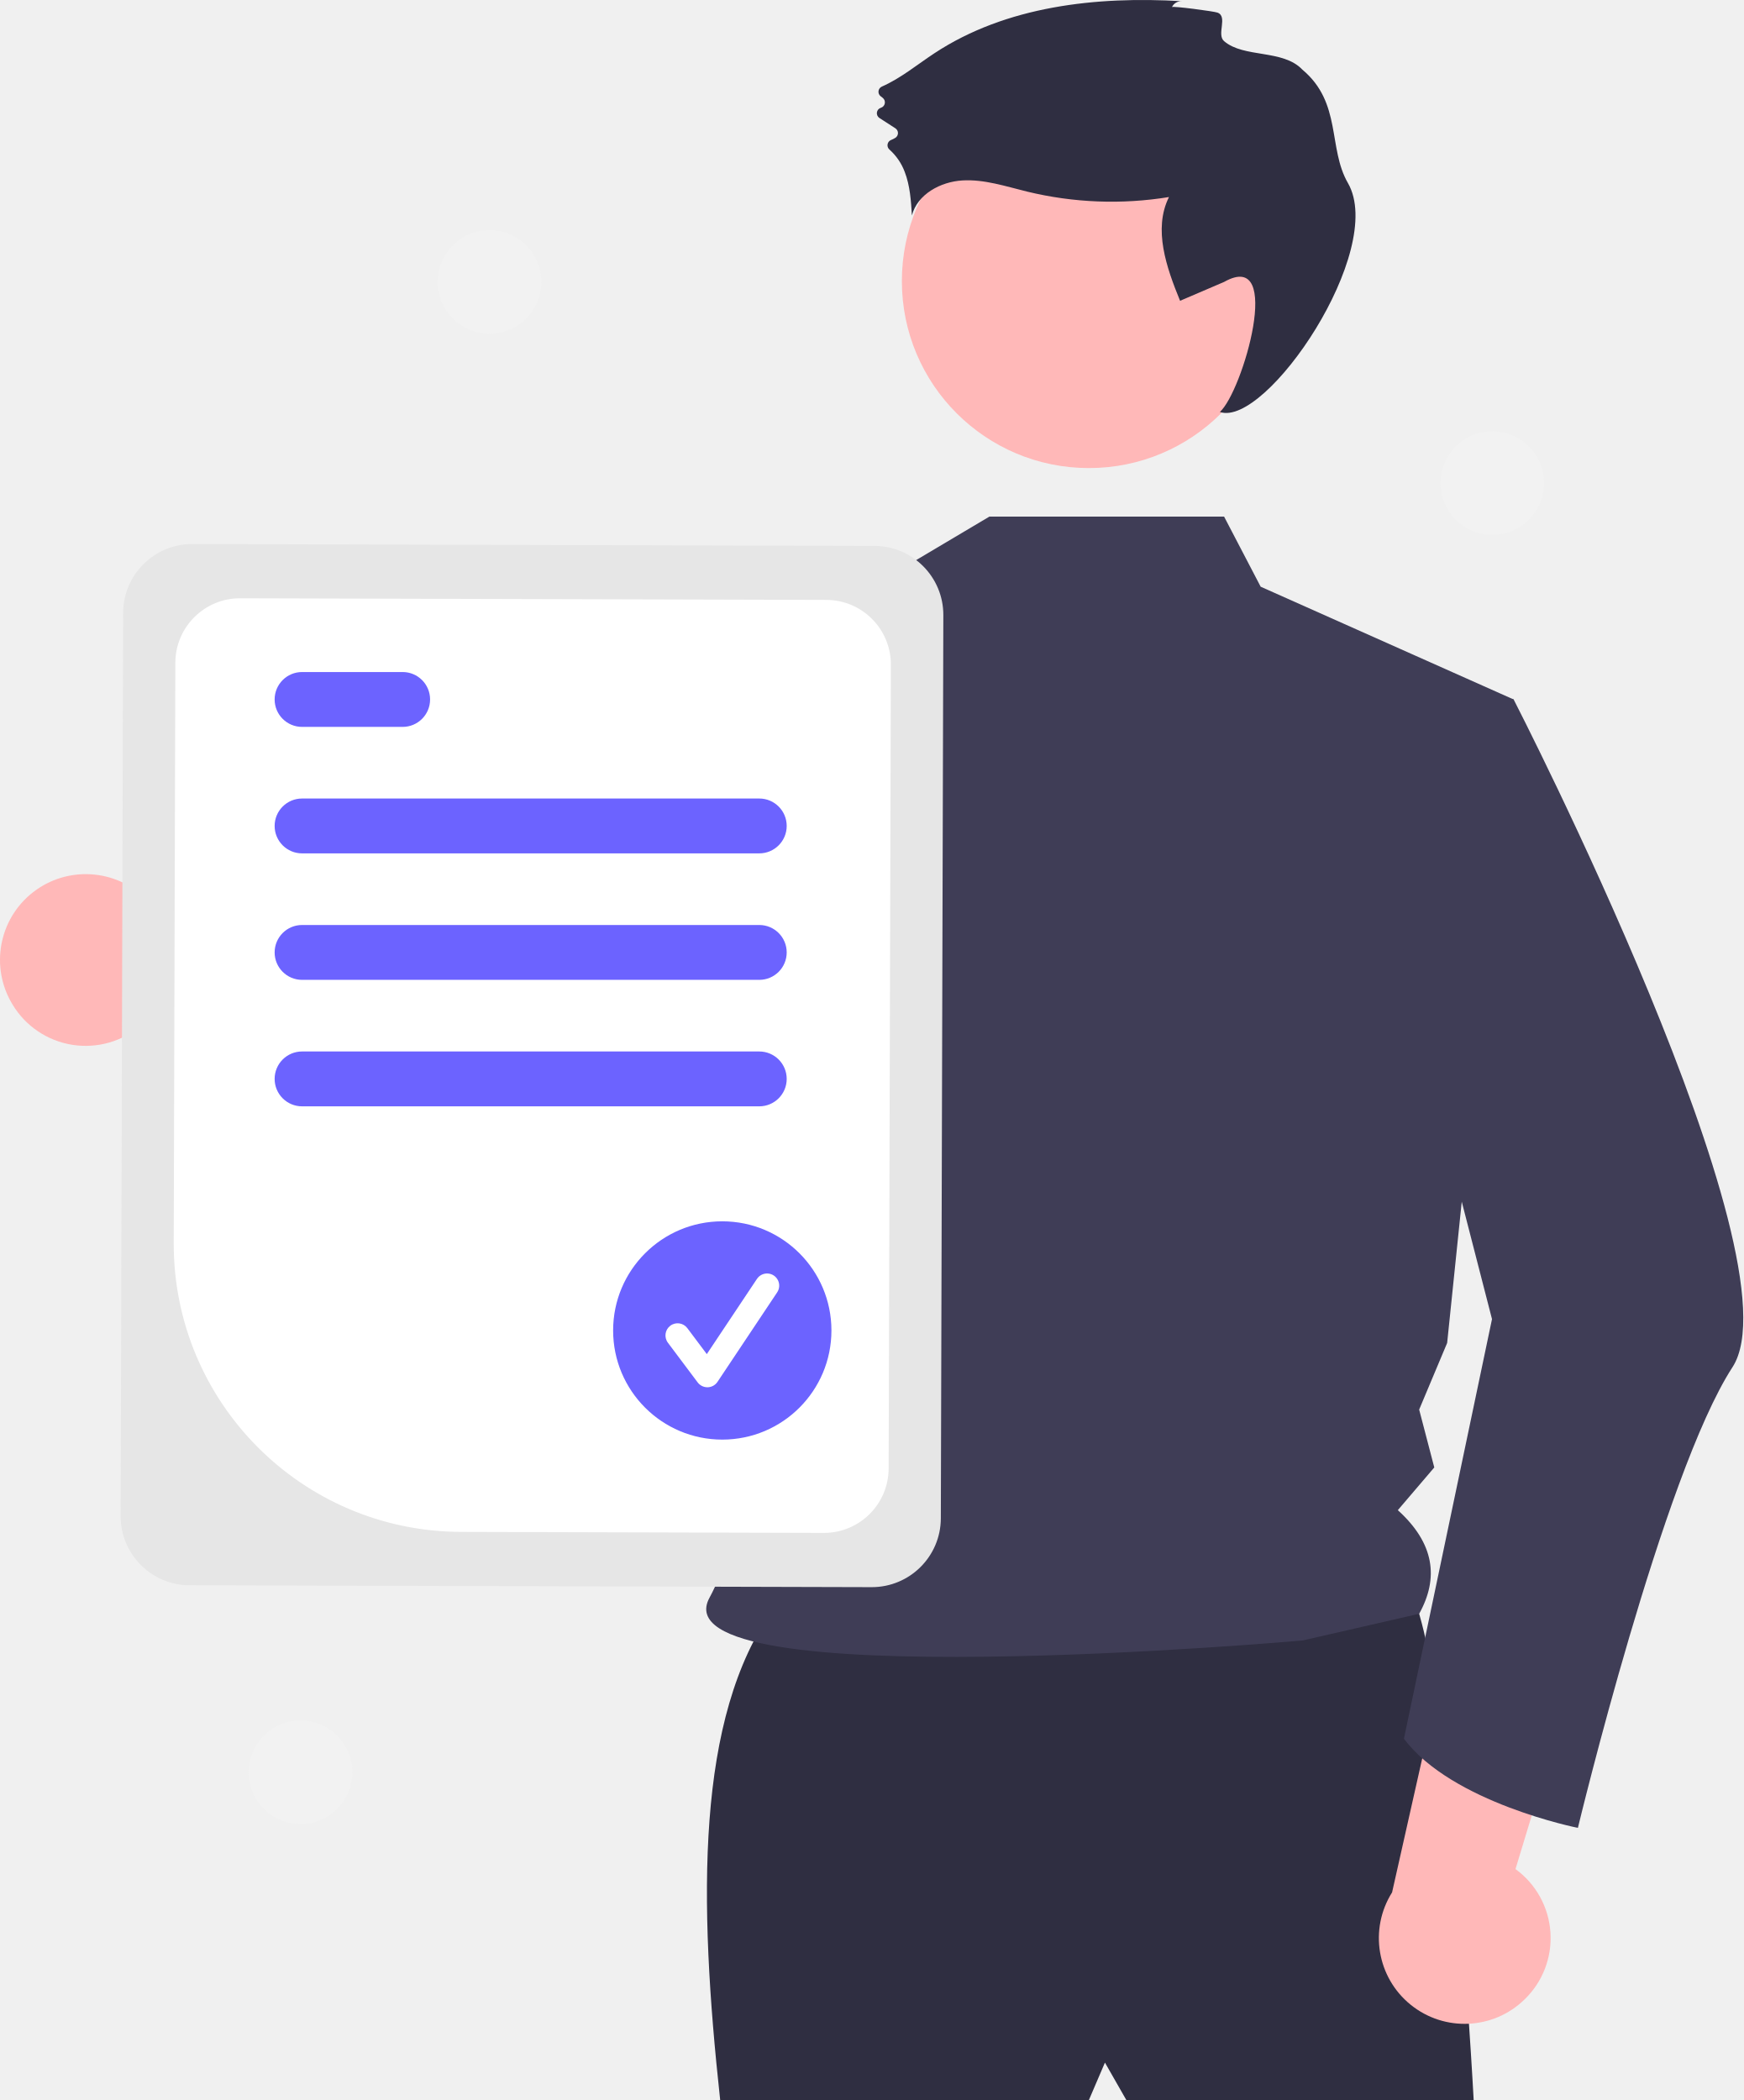
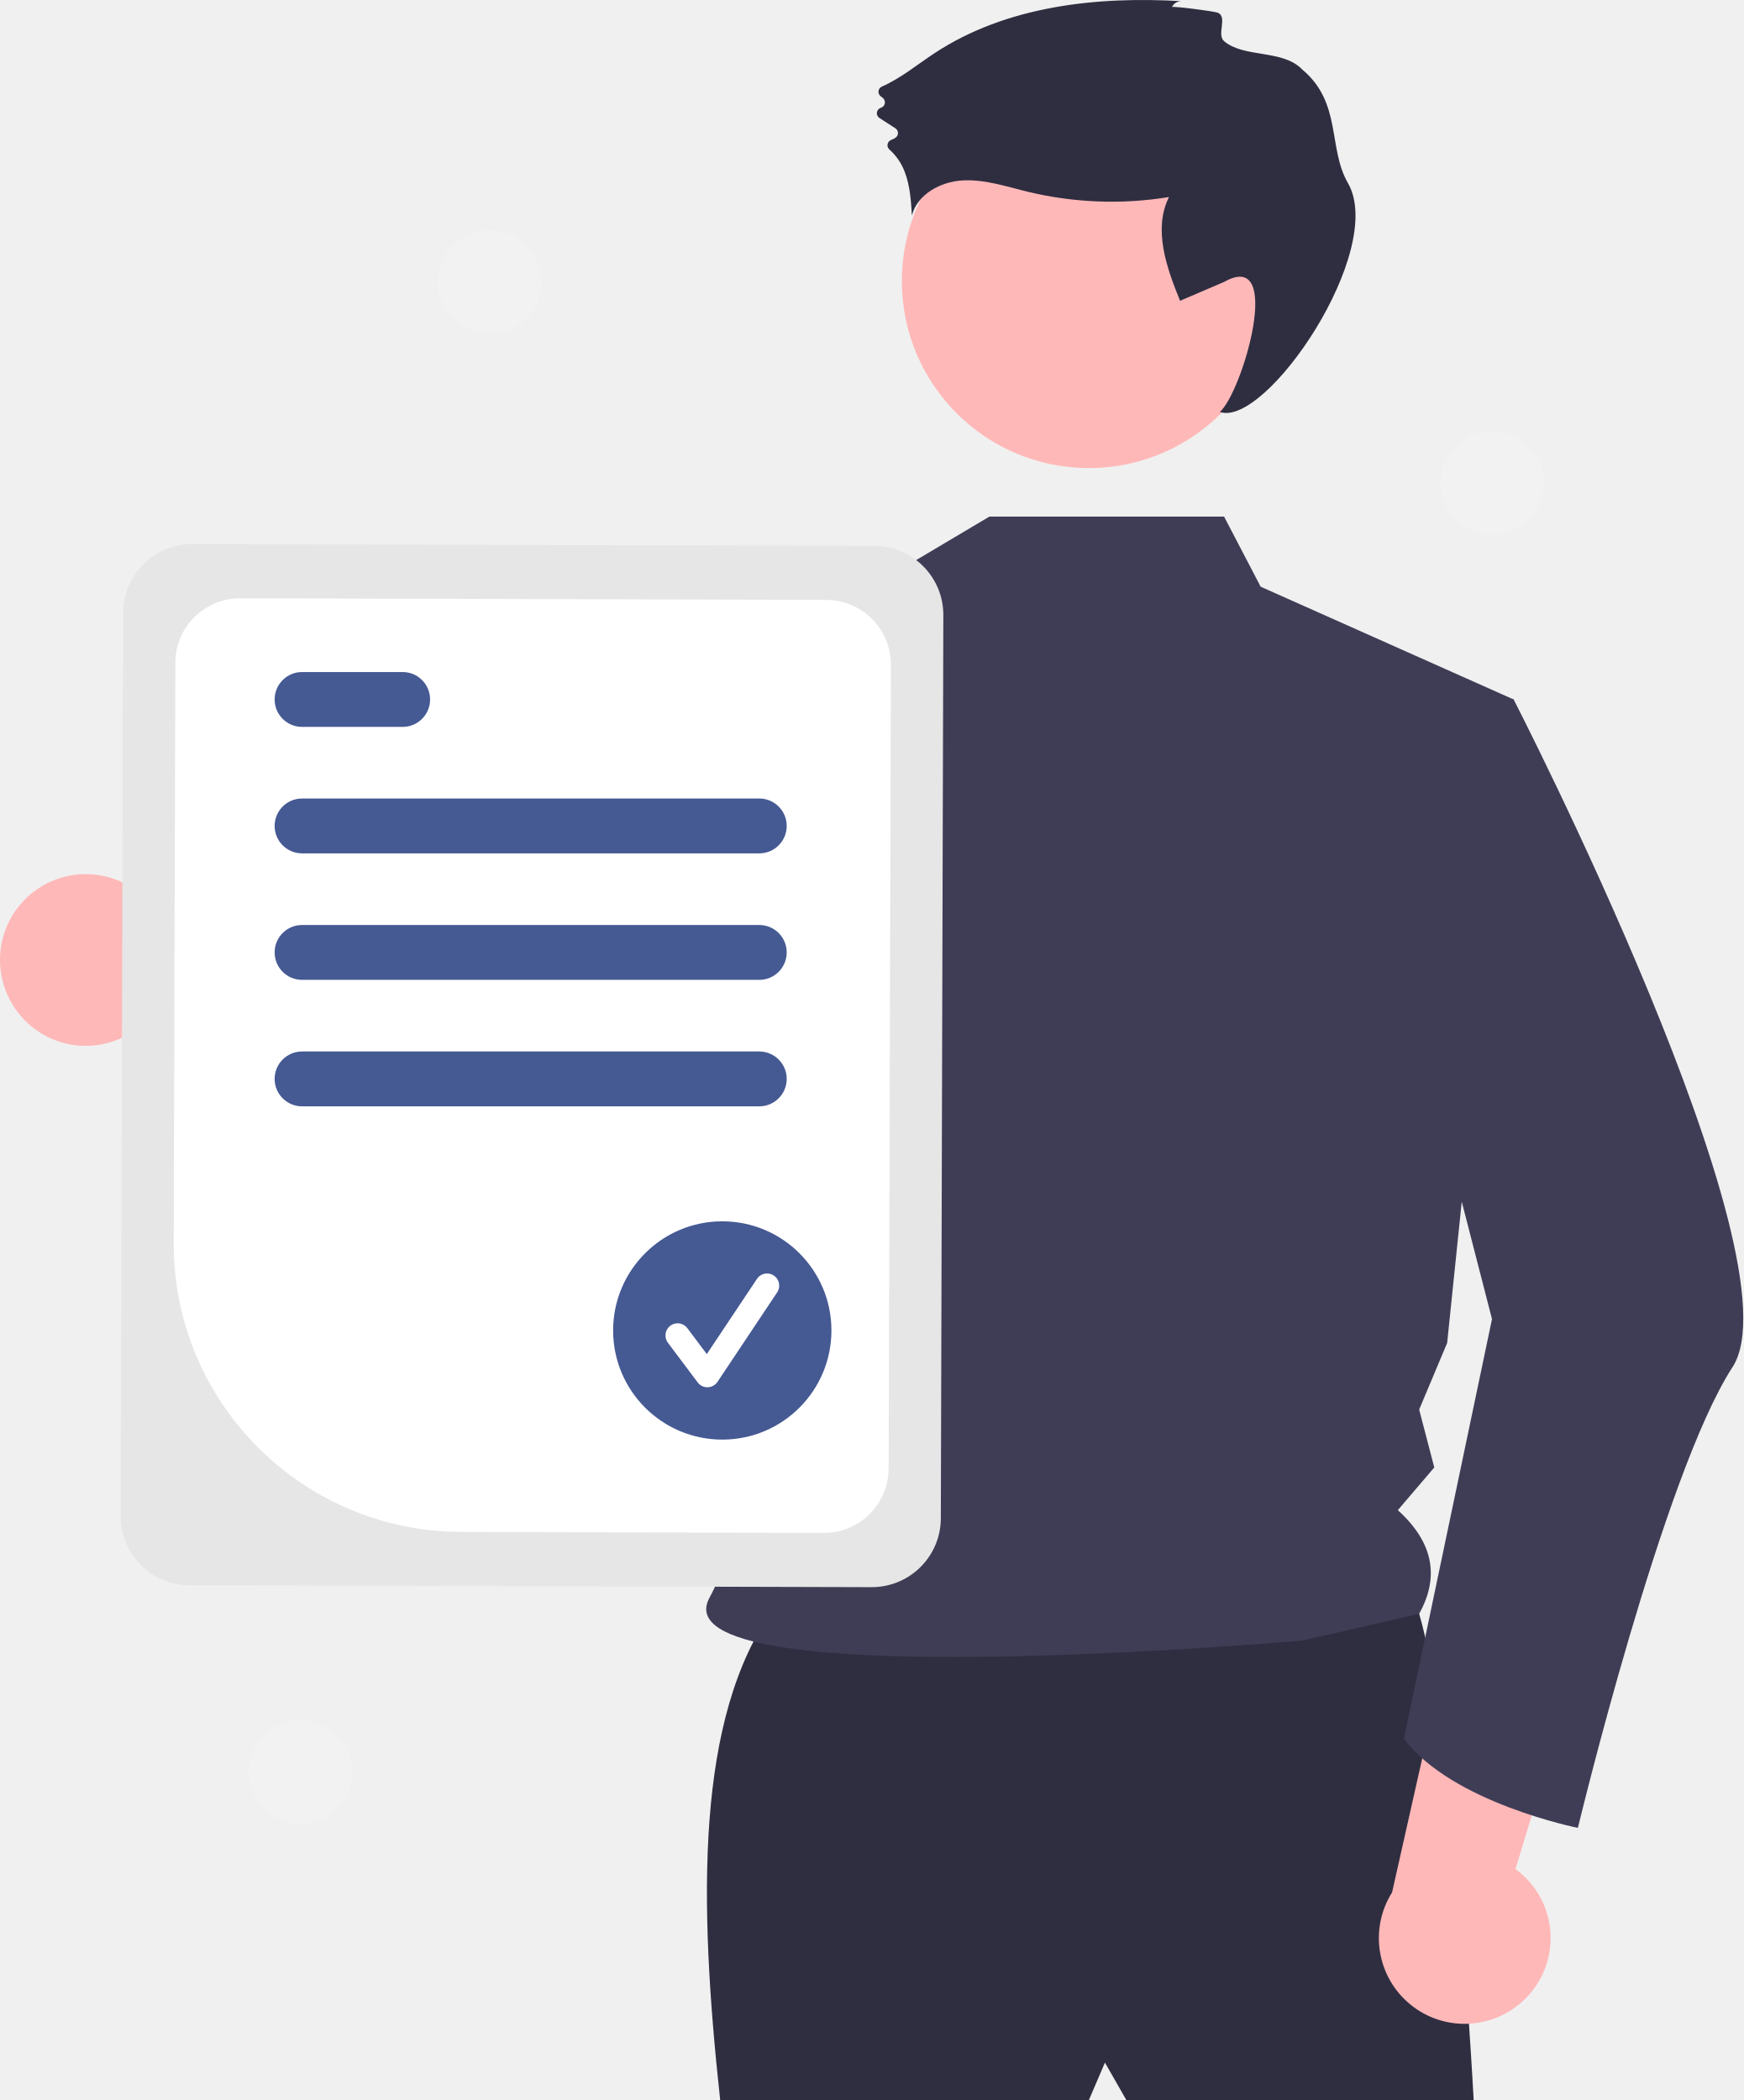
<svg xmlns="http://www.w3.org/2000/svg" width="571.94" height="689.038" viewBox="0 0 571.94 689.038" role="img" artist="Katerina Limpitsouni" source="https://undraw.co/">
  <path d="M310.019,435.422a27.981,27.981,0,0,0,42.374,6.734L438.65,491.628,435.436,440.056l-81.418-39.072a28.133,28.133,0,0,0-43.998,34.439Z" transform="translate(-305.9303 -105.8648)" fill="#ffb8b8" />
  <path d="M559.741,633.604c-25.586,35.812-24.671,95.726-17.533,161.299l120.974,0,5.26-12.273,7.013,12.273H789.417s-8.766-166.559-24.546-171.819S559.741,633.604,559.741,633.604Z" transform="translate(-305.9303 -105.8648)" fill="#2f2e41" />
  <circle cx="357.252" cy="92.218" r="61.364" fill="#ffb8b8" />
  <path d="M707.534,275.368l12,23,83,37L780.717,546.504,771.534,568.368l4.961,18.987L764.534,601.368c12.007,10.864,13.532,22.236,7,34l-38.221,8.756s-212.521,18.898-194.611-14.026c19.57-35.974,24.553-142.215-18.649-198.988-36.677-48.199-8.519-110.742-8.519-110.742l87-26,32-19Z" transform="translate(-305.9303 -105.8648)" fill="#3f3d56" />
  <path d="M690.426,108.195a3.385,3.385,0,0,1,3.257-1.933c-28.093-1.68-57.685,1.594-81.188,17.075-5.694,3.751-11.062,8.224-17.258,10.945a1.859,1.859,0,0,0-.38,3.163l.681.534a1.866,1.866,0,0,1-.607,3.253l0,0a1.866,1.866,0,0,0-.469,3.352l5.215,3.371a1.858,1.858,0,0,1,.017,3.126,9.271,9.271,0,0,1-1.387.703,1.862,1.862,0,0,0-.59,3.128,18.537,18.537,0,0,1,5.046,7.377c1.738,4.52,2.051,9.442,2.344,14.276,1.797-6.974,9.408-11.08,16.598-11.497s14.202,1.955,21.199,3.66a117.272,117.272,0,0,0,46.548,1.791c-5.256,10.549-.822,23.131,3.64,34.04l14.443-6.191c19.836-11.197,6.019,36.168-1.397,42.67,15.141,5.249,54.772-53.014,42.023-75.114-6.632-11.496-1.924-26.324-14.963-37.227-6.39-6.727-19.149-3.737-25.664-9.328-2.564-2.201,1.344-8.088-2.18-9.371C704.184,109.571,690.619,107.765,690.426,108.195Z" transform="translate(-305.9303 -105.8648)" fill="#2f2e41" />
  <path d="M586.484,300.308c-11.26,49.99-40.14,166.71-69.44,191.12a17.092,17.092,0,0,1-6.52,3.85c-102.99,25.09-135.99-38.91-135.99-38.91s27.6-13.45,28.3-39.74l55.66,17.27,48.52-109.19,7.14-6.66.04-.04Z" transform="translate(-305.9303 -105.8648)" fill="#3f3d56" />
  <path d="M806.075,761.941a27.982,27.982,0,0,0-2.938-42.806L832.009,623.982l-49.539,14.696L762.648,726.784a28.133,28.133,0,0,0,43.427,35.156Z" transform="translate(-305.9303 -105.8648)" fill="#ffb8b8" />
  <path d="M779.65,330.045l22.884,5.323s94.584,184.028,71.792,219.093-50.715,151.156-50.715,151.156-41.298-8.21-57.077-29.249l28.896-137.686-29.805-115.715Z" transform="translate(-305.9303 -105.8648)" fill="#3f3d56" />
  <path d="M345.51,603.32l.822-296.389a22.652,22.652,0,0,1,22.689-22.564l223.839.621a22.652,22.652,0,0,1,22.564,22.689l-.822,296.389a22.652,22.652,0,0,1-22.689,22.564l-223.839-.621A22.652,22.652,0,0,1,345.51,603.32Z" transform="translate(-305.9303 -105.8648)" fill="#e6e6e6" />
  <path d="M362.928,513.846l.528-190.546a21.214,21.214,0,0,1,21.249-21.132l192.371.533a21.215,21.215,0,0,1,21.133,21.249l-.731,263.746A21.215,21.215,0,0,1,576.228,608.829L457.058,608.499A94.498,94.498,0,0,1,362.928,513.846Z" transform="translate(-305.9303 -105.8648)" fill="#fff" />
-   <path d="M555.034,385.868h-150a9,9,0,0,1,0-18h150a9,9,0,0,1,0,18Z" transform="translate(-305.9303 -105.8648)" fill="#6c63ff" />
-   <path d="M438.034,344.368h-33a9,9,0,0,1,0-18h33a9,9,0,0,1,0,18Z" transform="translate(-305.9303 -105.8648)" fill="#6c63ff" />
-   <path d="M555.034,427.368h-150a9,9,0,0,1,0-18h150a9,9,0,0,1,0,18Z" transform="translate(-305.9303 -105.8648)" fill="#6c63ff" />
-   <path d="M555.034,468.868h-150a9,9,0,0,1,0-18h150a9,9,0,0,1,0,18Z" transform="translate(-305.9303 -105.8648)" fill="#6c63ff" />
-   <circle cx="236.967" cy="436.543" r="35.811" fill="#6c63ff" />
+   <path d="M555.034,385.868h-150a9,9,0,0,1,0-18h150a9,9,0,0,1,0,18Z" transform="translate(-305.9303 -105.8648)" fill="#455993" />
+   <path d="M438.034,344.368h-33a9,9,0,0,1,0-18h33a9,9,0,0,1,0,18Z" transform="translate(-305.9303 -105.8648)" fill="#455993" />
+   <path d="M555.034,427.368h-150a9,9,0,0,1,0-18h150a9,9,0,0,1,0,18Z" transform="translate(-305.9303 -105.8648)" fill="#455993" />
+   <path d="M555.034,468.868h-150a9,9,0,0,1,0-18h150a9,9,0,0,1,0,18Z" transform="translate(-305.9303 -105.8648)" fill="#455993" />
+   <circle cx="236.967" cy="436.543" r="35.811" fill="#455993" />
  <path d="M538.012,561.045a3.982,3.982,0,0,1-3.186-1.594l-9.77-13.027a3.983,3.983,0,1,1,6.374-4.78l6.392,8.522,16.416-24.624a3.984,3.984,0,1,1,6.629,4.419L541.326,559.271a3.985,3.985,0,0,1-3.204,1.773C538.085,561.045,538.048,561.045,538.012,561.045Z" transform="translate(-305.9303 -105.8648)" fill="#fff" />
  <circle cx="160.604" cy="92.503" r="17" fill="#f2f2f2" />
  <circle cx="98.604" cy="581.503" r="17" fill="#f2f2f2" />
  <circle cx="489.604" cy="158.503" r="17" fill="#f2f2f2" />
</svg>
